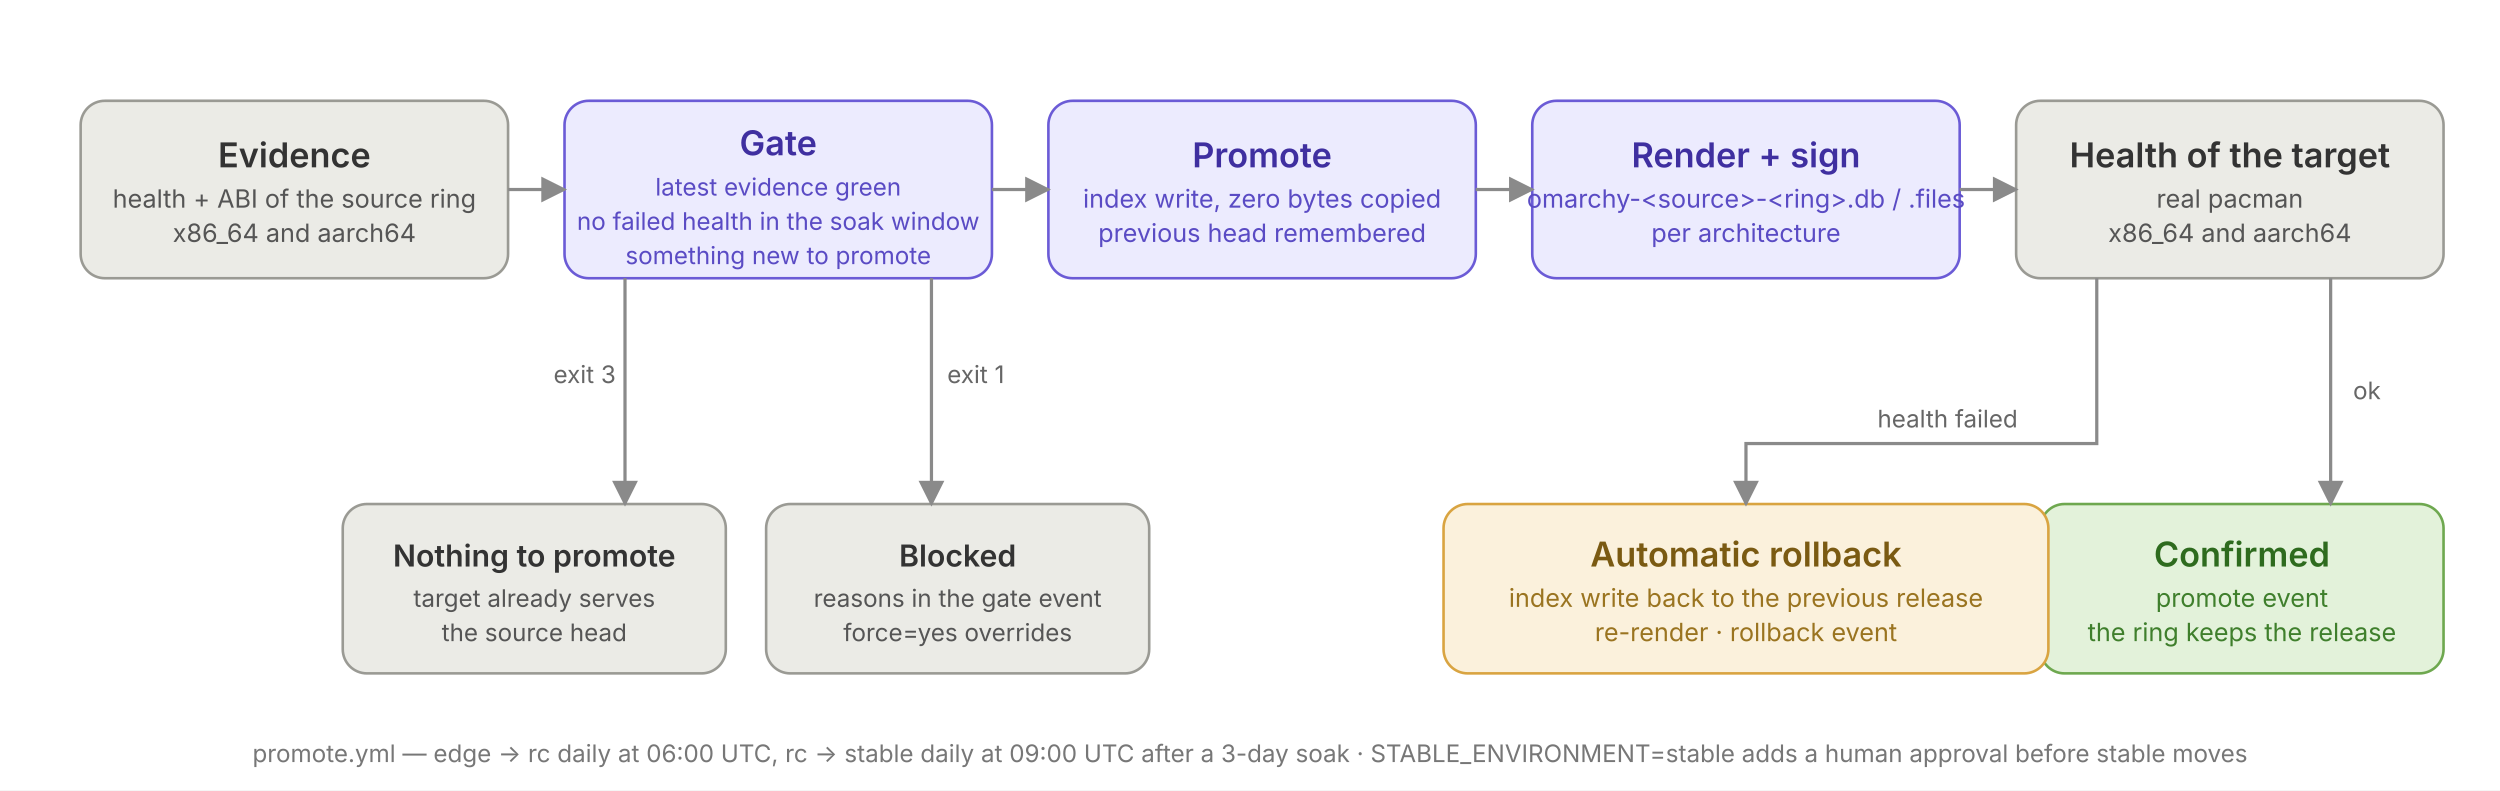
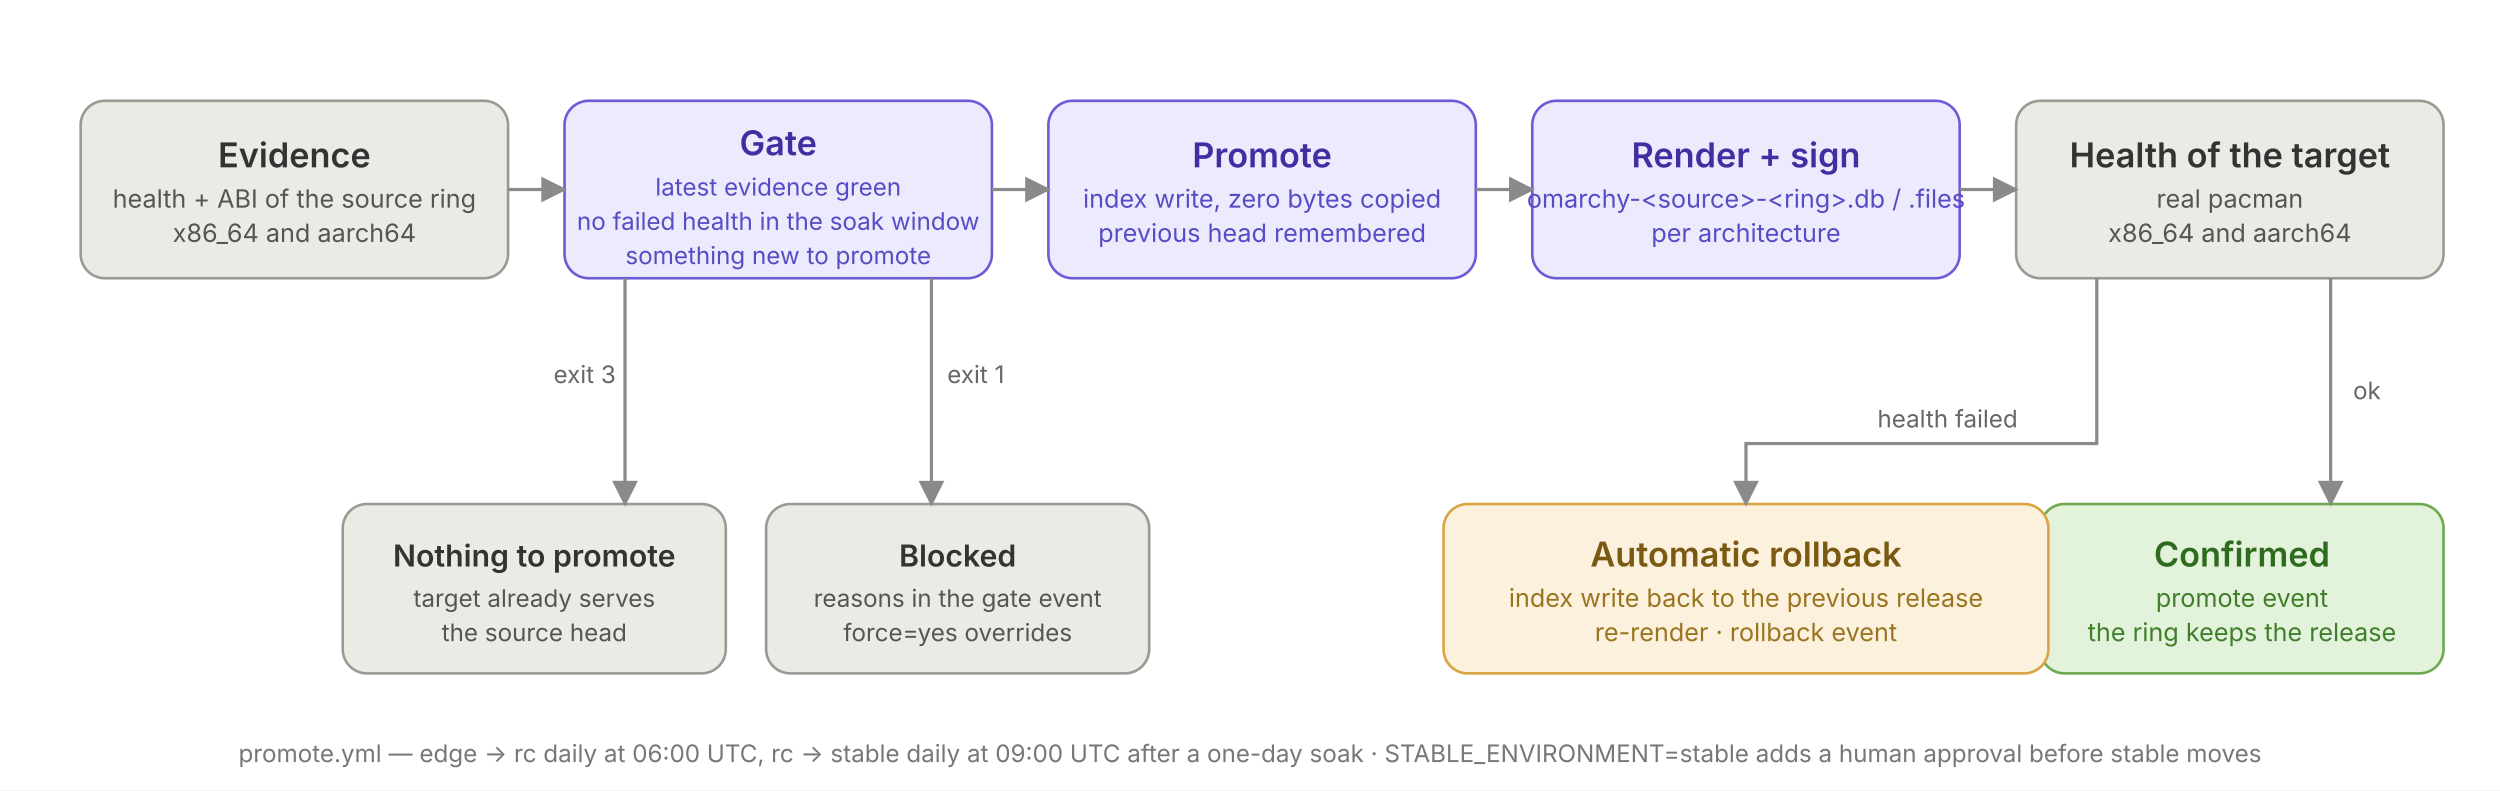
<svg xmlns="http://www.w3.org/2000/svg" viewBox="0 0 1240 392" width="1240" height="392" font-family="-apple-system, 'Segoe UI', Inter, Helvetica, Arial, sans-serif">
  <defs>
    <marker id="arrow" viewBox="0 0 10 10" refX="9" refY="5" markerWidth="8" markerHeight="8" orient="auto-start-reverse">
      <path d="M 0 0 L 10 5 L 0 10 z" fill="#8A8A8A" />
    </marker>
  </defs>
  <rect width="1240" height="392" fill="white" />
  <rect x="40" y="50" width="212" height="88" rx="12" fill="#EBEBE6" stroke="#9A9A94" stroke-width="1.3" />
  <text x="146.0" y="83.0" text-anchor="middle" font-size="17" font-weight="600" fill="#333333">Evidence</text>
  <text x="146.0" y="103.0" text-anchor="middle" font-size="12.5" fill="#555555">health + ABI of the source ring</text>
  <text x="146.0" y="120.0" text-anchor="middle" font-size="12.5" fill="#555555">x86_64 and aarch64</text>
  <rect x="280" y="50" width="212" height="88" rx="12" fill="#ECEBFE" stroke="#6B5BD6" stroke-width="1.3" />
  <text x="386.0" y="77.0" text-anchor="middle" font-size="17" font-weight="600" fill="#3F2FA0">Gate</text>
  <text x="386.0" y="97.0" text-anchor="middle" font-size="12" fill="#5A4BC4">latest evidence green</text>
  <text x="386.0" y="114.0" text-anchor="middle" font-size="12" fill="#5A4BC4">no failed health in the soak window</text>
  <text x="386.0" y="131.0" text-anchor="middle" font-size="12" fill="#5A4BC4">something new to promote</text>
  <rect x="520" y="50" width="212" height="88" rx="12" fill="#ECEBFE" stroke="#6B5BD6" stroke-width="1.3" />
  <text x="626.0" y="83.0" text-anchor="middle" font-size="17" font-weight="600" fill="#3F2FA0">Promote</text>
  <text x="626.0" y="103.0" text-anchor="middle" font-size="12.5" fill="#5A4BC4">index write, zero bytes copied</text>
  <text x="626.0" y="120.0" text-anchor="middle" font-size="12.5" fill="#5A4BC4">previous head remembered</text>
  <rect x="760" y="50" width="212" height="88" rx="12" fill="#ECEBFE" stroke="#6B5BD6" stroke-width="1.3" />
  <text x="866.0" y="83.0" text-anchor="middle" font-size="17" font-weight="600" fill="#3F2FA0">Render + sign</text>
  <text x="866.0" y="103.0" text-anchor="middle" font-size="12.5" fill="#5A4BC4">omarchy-&lt;source&gt;-&lt;ring&gt;.db / .files</text>
  <text x="866.0" y="120.0" text-anchor="middle" font-size="12.5" fill="#5A4BC4">per architecture</text>
  <rect x="1000" y="50" width="212" height="88" rx="12" fill="#EBEBE6" stroke="#9A9A94" stroke-width="1.3" />
  <text x="1106.0" y="83.0" text-anchor="middle" font-size="17" font-weight="600" fill="#333333">Health of the target</text>
  <text x="1106.0" y="103.0" text-anchor="middle" font-size="12.5" fill="#555555">real pacman</text>
  <text x="1106.0" y="120.0" text-anchor="middle" font-size="12.5" fill="#555555">x86_64 and aarch64</text>
  <path d="M 252 94.0 L 280 94.0" fill="none" stroke="#8A8A8A" stroke-width="1.6" marker-end="url(#arrow)" />
  <path d="M 492 94.0 L 520 94.0" fill="none" stroke="#8A8A8A" stroke-width="1.6" marker-end="url(#arrow)" />
  <path d="M 732 94.0 L 760 94.0" fill="none" stroke="#8A8A8A" stroke-width="1.6" marker-end="url(#arrow)" />
  <path d="M 972 94.0 L 1000 94.0" fill="none" stroke="#8A8A8A" stroke-width="1.6" marker-end="url(#arrow)" />
  <rect x="1012" y="250" width="200" height="84" rx="12" fill="#E3F2DA" stroke="#6EA84F" stroke-width="1.3" />
  <text x="1112.0" y="281.0" text-anchor="middle" font-size="17" font-weight="600" fill="#2E6B1E">Confirmed</text>
  <text x="1112.0" y="301.0" text-anchor="middle" font-size="12.5" fill="#3F7F2C">promote event</text>
  <text x="1112.0" y="318.0" text-anchor="middle" font-size="12.5" fill="#3F7F2C">the ring keeps the release</text>
  <rect x="716.0" y="250" width="300" height="84" rx="12" fill="#FBF1DC" stroke="#D9A441" stroke-width="1.3" />
  <text x="866.0" y="281.0" text-anchor="middle" font-size="17" font-weight="600" fill="#7A5A12">Automatic rollback</text>
  <text x="866.0" y="301.0" text-anchor="middle" font-size="12.5" fill="#9A7420">index write back to the previous release</text>
  <text x="866.0" y="318.0" text-anchor="middle" font-size="12.5" fill="#9A7420">re-render · rollback event</text>
  <path d="M 1156.0 138 L 1156.0 250" fill="none" stroke="#8A8A8A" stroke-width="1.6" marker-end="url(#arrow)" />
  <text x="1174.0" y="198" text-anchor="middle" font-size="12" fill="#666">ok</text>
  <path d="M 1040 138 L 1040 220 L 866.0 220 L 866.0 250" fill="none" stroke="#8A8A8A" stroke-width="1.6" marker-end="url(#arrow)" />
  <text x="966.0" y="212" text-anchor="middle" font-size="12" fill="#666">health failed</text>
  <rect x="170" y="250" width="190" height="84" rx="12" fill="#EBEBE6" stroke="#9A9A94" stroke-width="1.3" />
  <text x="265.0" y="281.0" text-anchor="middle" font-size="15" font-weight="600" fill="#333333">Nothing to promote</text>
  <text x="265.0" y="301.0" text-anchor="middle" font-size="12" fill="#555555">target already serves</text>
  <text x="265.0" y="318.0" text-anchor="middle" font-size="12" fill="#555555">the source head</text>
  <rect x="380" y="250" width="190" height="84" rx="12" fill="#EBEBE6" stroke="#9A9A94" stroke-width="1.3" />
  <text x="475.0" y="281.0" text-anchor="middle" font-size="15" font-weight="600" fill="#333333">Blocked</text>
  <text x="475.0" y="301.0" text-anchor="middle" font-size="12" fill="#555555">reasons in the gate event</text>
  <text x="475.0" y="318.0" text-anchor="middle" font-size="12" fill="#555555">force=yes overrides</text>
  <path d="M 310 138 L 310 250" fill="none" stroke="#8A8A8A" stroke-width="1.6" marker-end="url(#arrow)" />
  <text x="290" y="190" text-anchor="middle" font-size="12" fill="#666">exit 3</text>
  <path d="M 462 138 L 462 250" fill="none" stroke="#8A8A8A" stroke-width="1.6" marker-end="url(#arrow)" />
  <text x="484" y="190" text-anchor="middle" font-size="12" fill="#666">exit 1</text>
-   <text x="620.0" y="378" text-anchor="middle" font-size="12" fill="#777">promote.yml — edge → rc daily at 06:00 UTC, rc → stable daily at 09:00 UTC after a 3-day soak · STABLE_ENVIRONMENT=stable adds a human approval before stable moves</text>
+   <text x="620.0" y="378" text-anchor="middle" font-size="12" fill="#777">promote.yml — edge → rc daily at 06:00 UTC, rc → stable daily at 09:00 UTC after a one-day soak · STABLE_ENVIRONMENT=stable adds a human approval before stable moves</text>
</svg>
